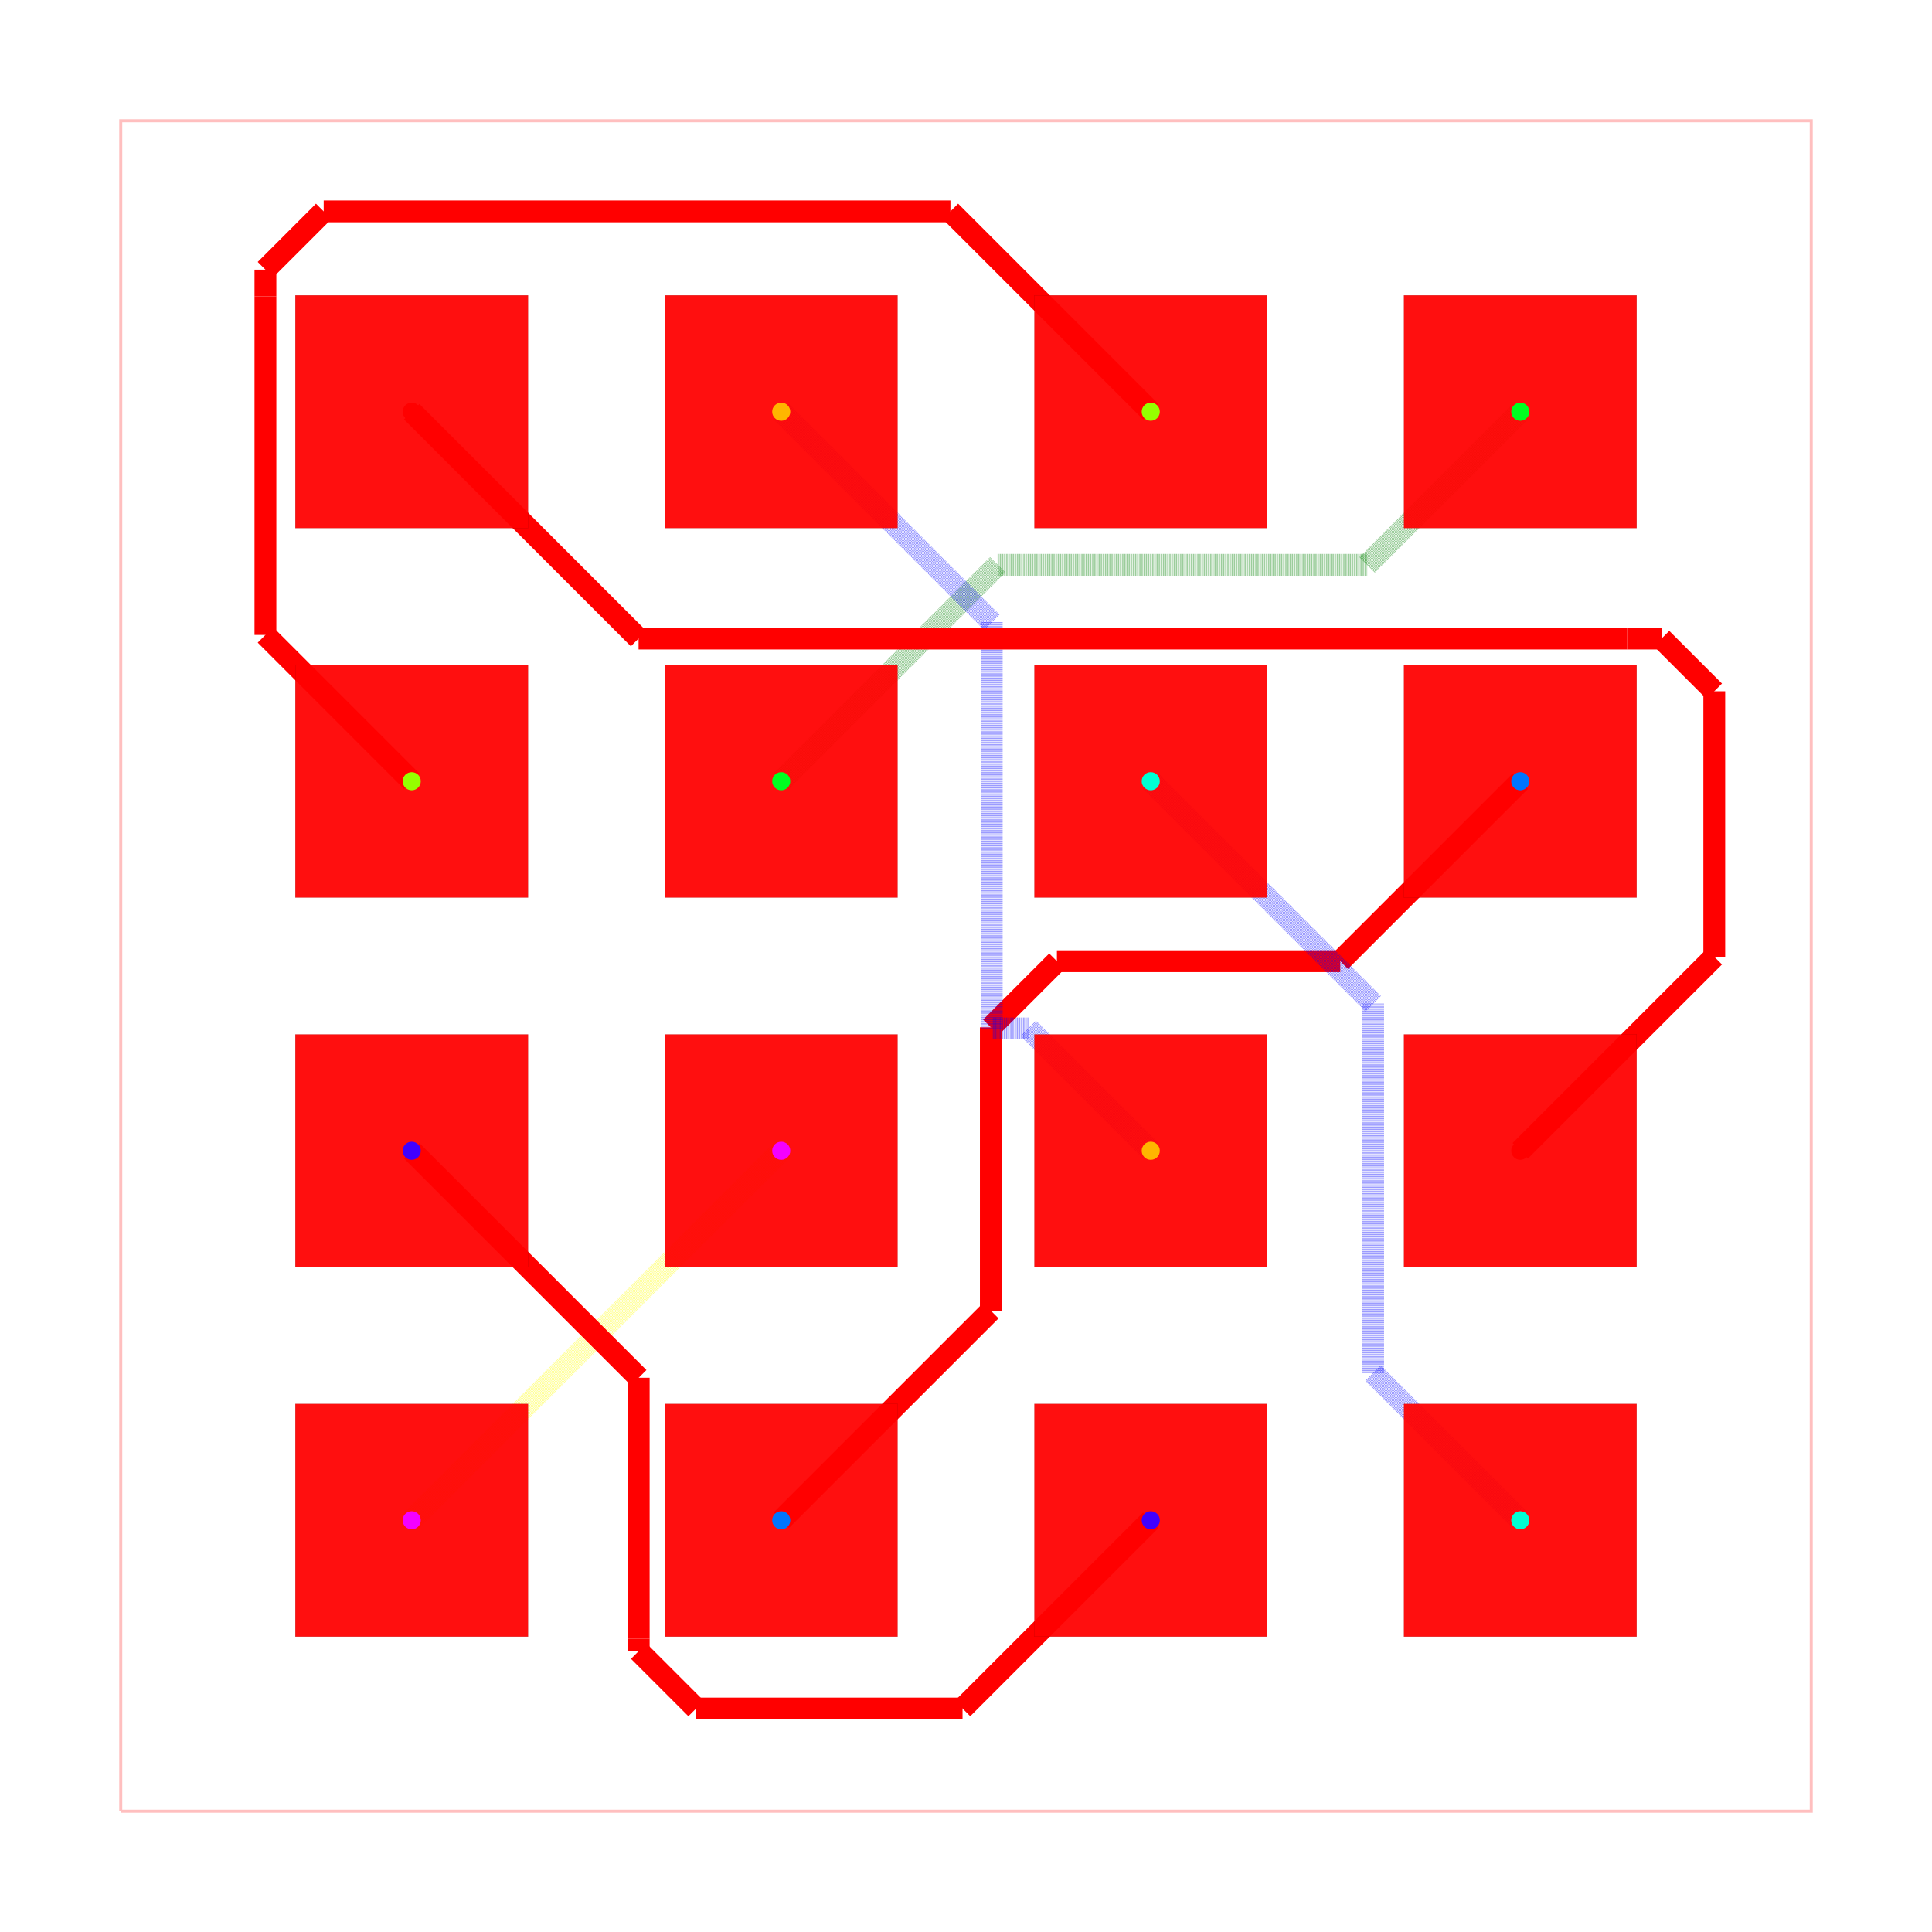
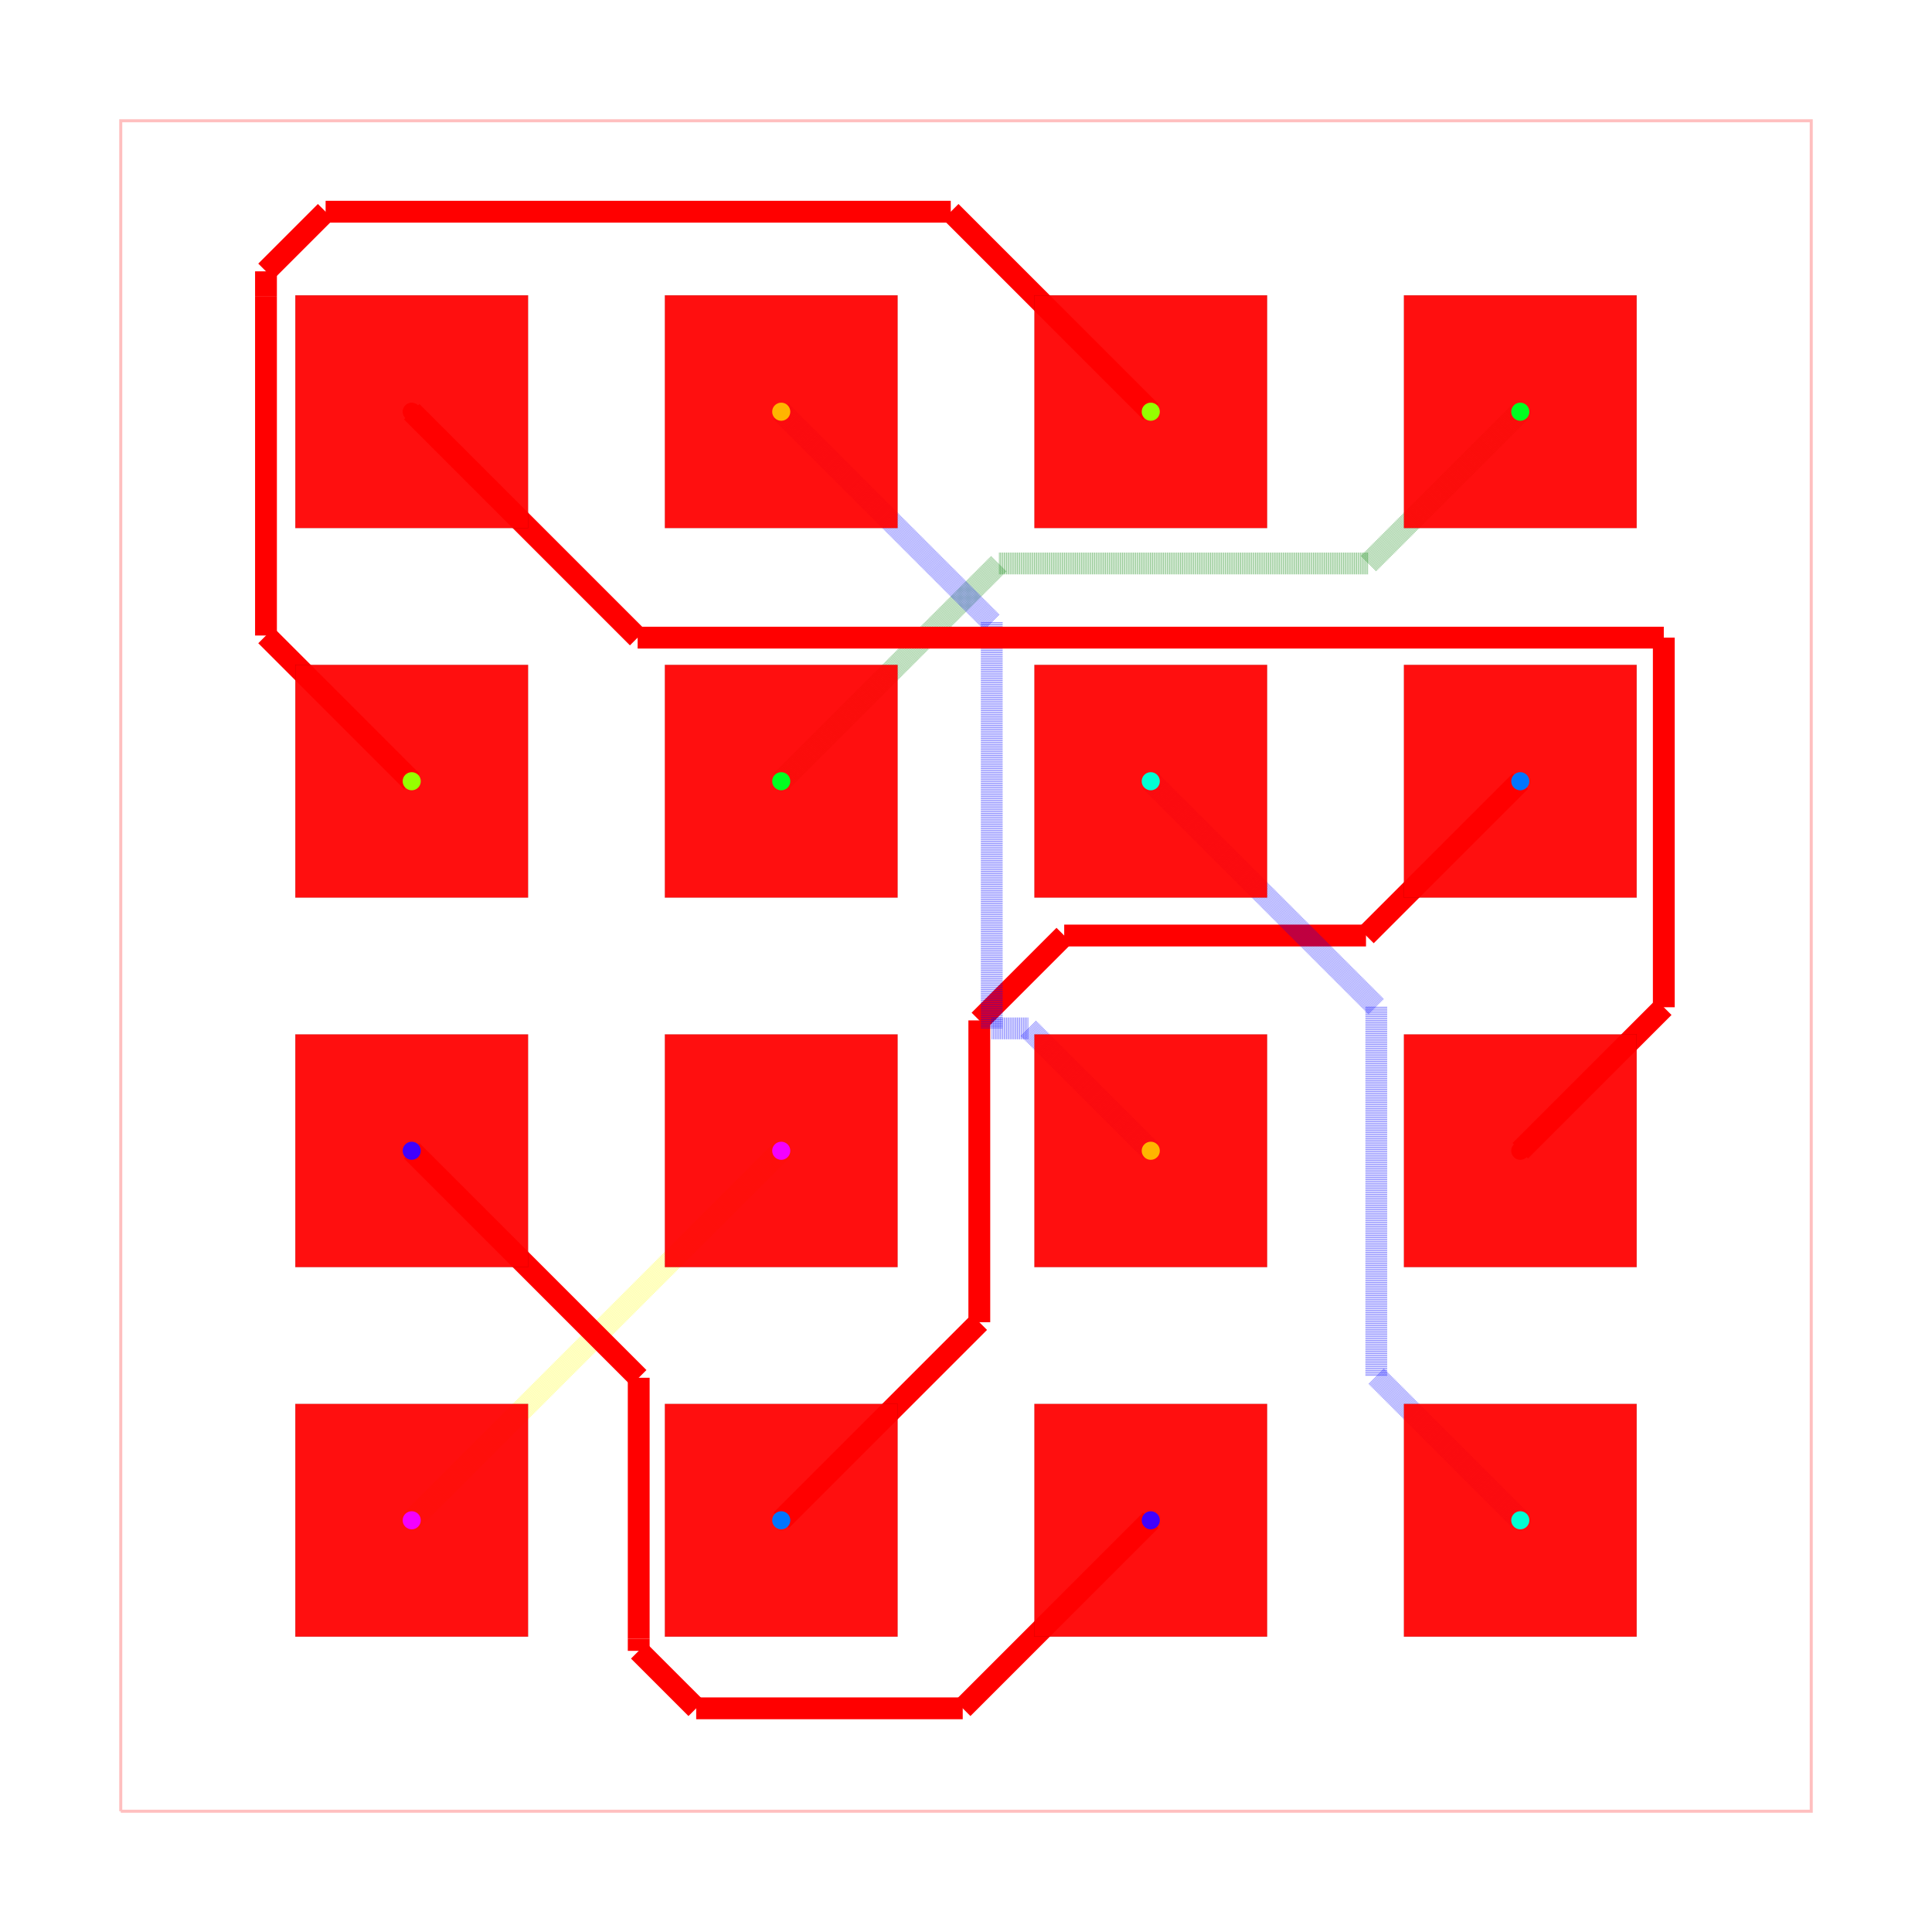
<svg xmlns="http://www.w3.org/2000/svg" width="640" height="640" viewBox="0 0 640 640">
  <rect width="100%" height="100%" fill="white" />
  <g>
    <polyline data-points="-5.8100000000000005,-5.8100000000000005 5.8100000000000005,-5.8100000000000005 5.8100000000000005,5.8100000000000005 -5.8100000000000005,5.8100000000000005 -5.8100000000000005,-5.8100000000000005" data-type="line" data-label="" points="40,600 600,600 600,40 40,40 40,600" fill="none" stroke="rgba(255,0,0,0.25)" stroke-width="1px" />
  </g>
  <g>
    <polyline data-points="-1.27,-1.27 -1.4467717741737927,-1.4467717741737927" data-type="line" data-label="" points="258.795,381.205 250.276,389.724" fill="none" stroke="rgba(255,255,0,0.5)" stroke-width="7.229" stroke-dasharray="0.2 0.2" />
  </g>
  <g>
    <polyline data-points="-1.4467717741737927,-1.4467717741737927 -3.81,-3.81" data-type="line" data-label="" points="250.276,389.724 136.386,503.614" fill="none" stroke="rgba(255,255,0,0.5)" stroke-width="7.229" stroke-dasharray="0.2 0.2" />
  </g>
  <g>
-     <polyline data-points="-3.81,-1.27 -2.2496536830511284,-2.8303463169488716" data-type="line" data-label="" points="136.386,381.205 211.583,456.402" fill="none" stroke="red" stroke-width="7.229" />
-   </g>
-   <g>
-     <polyline data-points="-2.2496536830511284,-2.8303463169488716 -2.2496536830511284,-4.623497014358567" data-type="line" data-label="" points="211.583,456.402 211.583,542.819" fill="none" stroke="red" stroke-width="7.229" />
-   </g>
-   <g>
-     <polyline data-points="-2.2496536830511284,-4.623497014358567 -2.2496536830511284,-4.709284890548082" data-type="line" data-label="" points="211.583,542.819 211.583,546.953" fill="none" stroke="red" stroke-width="7.229" />
-   </g>
-   <g>
-     <polyline data-points="-2.2496536830511284,-4.709284890548082 -1.855145167940491,-5.1037934056587195" data-type="line" data-label="" points="211.583,546.953 230.595,565.966" fill="none" stroke="red" stroke-width="7.229" />
-   </g>
-   <g>
-     <polyline data-points="-1.855145167940491,-5.1037934056587195 -0.023793405658719458,-5.1037934056587195" data-type="line" data-label="" points="230.595,565.966 318.853,565.966" fill="none" stroke="red" stroke-width="7.229" />
-   </g>
-   <g>
-     <polyline data-points="-0.023793405658719458,-5.1037934056587195 1.27,-3.81" data-type="line" data-label="" points="318.853,565.966 381.205,503.614" fill="none" stroke="red" stroke-width="7.229" />
-   </g>
-   <g>
-     <polyline data-points="-1.27,-3.81 0.1707267203754581,-2.369273279624542" data-type="line" data-label="" points="258.795,503.614 328.228,434.182" fill="none" stroke="red" stroke-width="7.229" />
-   </g>
-   <g>
-     <polyline data-points="0.1707267203754581,-2.369273279624542 0.17072672037545822,-0.42136468707751623" data-type="line" data-label="" points="328.228,434.182 328.228,340.307" fill="none" stroke="red" stroke-width="7.229" />
-   </g>
-   <g>
-     <polyline data-points="0.17072672037545822,-0.42136468707751623 0.6249549555817497,0.032863548128775344" data-type="line" data-label="" points="328.228,340.307 350.118,318.416" fill="none" stroke="red" stroke-width="7.229" />
-   </g>
-   <g>
-     <polyline data-points="0.6249549555817497,0.032863548128775344 2.5728635481287756,0.032863548128775344" data-type="line" data-label="" points="350.118,318.416 443.993,318.416" fill="none" stroke="red" stroke-width="7.229" />
-   </g>
-   <g>
-     <polyline data-points="2.5728635481287756,0.032863548128775344 3.81,1.27" data-type="line" data-label="" points="443.993,318.416 503.614,258.795" fill="none" stroke="red" stroke-width="7.229" />
-   </g>
-   <g>
-     <polyline data-points="1.27,1.27 2.7986633729603763,-0.2586633729603762" data-type="line" data-label="" points="381.205,258.795 454.875,332.466" fill="none" stroke="rgba(0,0,255,0.5)" stroke-width="7.229" stroke-dasharray="0.2 0.2" />
-   </g>
-   <g>
-     <polyline data-points="2.7986633729603763,-0.2586633729603762 2.7986633729603763,-2.7292302565752085" data-type="line" data-label="" points="454.875,332.466 454.875,451.529" fill="none" stroke="rgba(0,0,255,0.5)" stroke-width="7.229" stroke-dasharray="0.2 0.2" />
-   </g>
-   <g>
-     <polyline data-points="2.7986633729603763,-2.7292302565752085 2.7986633729603763,-2.7986633729603763" data-type="line" data-label="" points="454.875,451.529 454.875,454.875" fill="none" stroke="rgba(0,0,255,0.5)" stroke-width="7.229" stroke-dasharray="0.2 0.2" />
-   </g>
-   <g>
-     <polyline data-points="2.7986633729603763,-2.7986633729603763 3.81,-3.81" data-type="line" data-label="" points="454.875,454.875 503.614,503.614" fill="none" stroke="rgba(0,0,255,0.5)" stroke-width="7.229" stroke-dasharray="0.2 0.2" />
-   </g>
-   <g>
-     <polyline data-points="-1.27,1.27 0.2175209723231828,2.757520972323183" data-type="line" data-label="" points="258.795,258.795 330.483,187.107" fill="none" stroke="rgba(0,128,0,0.5)" stroke-width="7.229" stroke-dasharray="0.2 0.2" />
-   </g>
-   <g>
-     <polyline data-points="0.2175209723231828,2.757520972323183 2.7462713572479798,2.757520972323183" data-type="line" data-label="" points="330.483,187.107 452.35,187.107" fill="none" stroke="rgba(0,128,0,0.5)" stroke-width="7.229" stroke-dasharray="0.2 0.2" />
-   </g>
-   <g>
-     <polyline data-points="2.7462713572479798,2.757520972323183 2.757520972323183,2.757520972323183" data-type="line" data-label="" points="452.35,187.107 452.893,187.107" fill="none" stroke="rgba(0,128,0,0.5)" stroke-width="7.229" stroke-dasharray="0.2 0.2" />
-   </g>
-   <g>
-     <polyline data-points="2.757520972323183,2.757520972323183 3.81,3.81" data-type="line" data-label="" points="452.893,187.107 503.614,136.386" fill="none" stroke="rgba(0,128,0,0.5)" stroke-width="7.229" stroke-dasharray="0.2 0.2" />
-   </g>
-   <g>
-     <polyline data-points="-3.81,1.27 -4.815604362675274,2.275604362675274" data-type="line" data-label="" points="136.386,258.795 87.923,210.332" fill="none" stroke="red" stroke-width="7.229" />
-   </g>
-   <g>
-     <polyline data-points="-4.815604362675274,2.275604362675274 -4.815604362675274,4.6032759393247815" data-type="line" data-label="" points="87.923,210.332 87.923,98.155" fill="none" stroke="red" stroke-width="7.229" />
-   </g>
-   <g>
-     <polyline data-points="-4.815604362675274,4.6032759393247815 -4.815604362675274,4.7864572001865335" data-type="line" data-label="" points="87.923,98.155 87.923,89.327" fill="none" stroke="red" stroke-width="7.229" />
-   </g>
-   <g>
-     <polyline data-points="-4.815604362675274,4.7864572001865335 -4.415082012219567,5.186979550642241" data-type="line" data-label="" points="87.923,89.327 107.225,70.025" fill="none" stroke="red" stroke-width="7.229" />
-   </g>
-   <g>
-     <polyline data-points="-4.415082012219567,5.186979550642241 -0.10697955064224107,5.186979550642241" data-type="line" data-label="" points="107.225,70.025 314.844,70.025" fill="none" stroke="red" stroke-width="7.229" />
-   </g>
-   <g>
-     <polyline data-points="-0.10697955064224107,5.186979550642241 1.27,3.81" data-type="line" data-label="" points="314.844,70.025 381.205,136.386" fill="none" stroke="red" stroke-width="7.229" />
+     <polyline data-points="-3.81,-1.27 -2.249653683051128,-2.830346316948872" data-type="line" data-label="" points="136.386,381.205 211.583,456.402" fill="none" stroke="red" stroke-width="7.229" />
+   </g>
+   <g>
+     <polyline data-points="-2.249653683051128,-2.830346316948872 -2.249653683051128,-4.623495986542081" data-type="line" data-label="" points="211.583,456.402 211.583,542.819" fill="none" stroke="red" stroke-width="7.229" />
+   </g>
+   <g>
+     <polyline data-points="-2.249653683051128,-4.623495986542081 -2.249653683051128,-4.707506847744985" data-type="line" data-label="" points="211.583,542.819 211.583,546.868" fill="none" stroke="red" stroke-width="7.229" />
+   </g>
+   <g>
+     <polyline data-points="-2.249653683051128,-4.707506847744985 -1.8546240198644262,-5.102536510931687" data-type="line" data-label="" points="211.583,546.868 230.621,565.905" fill="none" stroke="red" stroke-width="7.229" />
+   </g>
+   <g>
+     <polyline data-points="-1.8546240198644262,-5.102536510931687 -0.02253651093168685,-5.102536510931687" data-type="line" data-label="" points="230.621,565.905 318.914,565.905" fill="none" stroke="red" stroke-width="7.229" />
+   </g>
+   <g>
+     <polyline data-points="-0.02253651093168685,-5.102536510931687 1.27,-3.81" data-type="line" data-label="" points="318.914,565.905 381.205,503.614" fill="none" stroke="red" stroke-width="7.229" />
+   </g>
+   <g>
+     <polyline data-points="-1.27,-3.81 0.0915189664775633,-2.4484810335224365" data-type="line" data-label="" points="258.795,503.614 324.411,437.999" fill="none" stroke="red" stroke-width="7.229" />
+   </g>
+   <g>
+     <polyline data-points="0.0915189664775633,-2.4484810335224365 0.09151896647756336,-0.37405282968050146" data-type="line" data-label="" points="324.411,437.999 324.411,338.027" fill="none" stroke="red" stroke-width="7.229" />
+   </g>
+   <g>
+     <polyline data-points="0.09151896647756336,-0.37405282968050146 0.6750623164645468,0.20949052030648208" data-type="line" data-label="" points="324.411,338.027 352.533,309.904" fill="none" stroke="red" stroke-width="7.229" />
+   </g>
+   <g>
+     <polyline data-points="0.6750623164645468,0.20949052030648208 2.749490520306482,0.20949052030648208" data-type="line" data-label="" points="352.533,309.904 452.506,309.904" fill="none" stroke="red" stroke-width="7.229" />
+   </g>
+   <g>
+     <polyline data-points="2.749490520306482,0.20949052030648208 3.81,1.27" data-type="line" data-label="" points="452.506,309.904 503.614,258.795" fill="none" stroke="red" stroke-width="7.229" />
+   </g>
+   <g>
+     <polyline data-points="1.27,1.27 2.820323270860121,-0.2803232708601211" data-type="line" data-label="" points="381.205,258.795 455.919,333.51" fill="none" stroke="rgba(0,0,255,0.5)" stroke-width="7.229" stroke-dasharray="0.2 0.2" />
+   </g>
+   <g>
+     <polyline data-points="2.820323270860121,-0.2803232708601211 2.820323270860121,-2.7202725894118633" data-type="line" data-label="" points="455.919,333.51 455.919,451.097" fill="none" stroke="rgba(0,0,255,0.5)" stroke-width="7.229" stroke-dasharray="0.2 0.2" />
+   </g>
+   <g>
+     <polyline data-points="2.820323270860121,-2.7202725894118633 2.820323270860121,-2.820323270860121" data-type="line" data-label="" points="455.919,451.097 455.919,455.919" fill="none" stroke="rgba(0,0,255,0.5)" stroke-width="7.229" stroke-dasharray="0.2 0.2" />
+   </g>
+   <g>
+     <polyline data-points="2.820323270860121,-2.820323270860121 3.81,-3.81" data-type="line" data-label="" points="455.919,455.919 503.614,503.614" fill="none" stroke="rgba(0,0,255,0.5)" stroke-width="7.229" stroke-dasharray="0.2 0.2" />
+   </g>
+   <g>
+     <polyline data-points="-1.27,1.27 0.22692352279106265,2.7669235227910627" data-type="line" data-label="" points="258.795,258.795 330.936,186.654" fill="none" stroke="rgba(0,128,0,0.5)" stroke-width="7.229" stroke-dasharray="0.2 0.2" />
+   </g>
+   <g>
+     <polyline data-points="0.22692352279106265,2.7669235227910627 2.74239951074638,2.7669235227910627" data-type="line" data-label="" points="330.936,186.654 452.164,186.654" fill="none" stroke="rgba(0,128,0,0.5)" stroke-width="7.229" stroke-dasharray="0.2 0.2" />
+   </g>
+   <g>
+     <polyline data-points="2.74239951074638,2.7669235227910627 2.7669235227910627,2.7669235227910627" data-type="line" data-label="" points="452.164,186.654 453.346,186.654" fill="none" stroke="rgba(0,128,0,0.5)" stroke-width="7.229" stroke-dasharray="0.2 0.2" />
+   </g>
+   <g>
+     <polyline data-points="2.7669235227910627,2.7669235227910627 3.81,3.81" data-type="line" data-label="" points="453.346,186.654 503.614,136.386" fill="none" stroke="rgba(0,128,0,0.5)" stroke-width="7.229" stroke-dasharray="0.2 0.2" />
+   </g>
+   <g>
+     <polyline data-points="-3.81,1.27 -4.811673297806602,2.2716732978066023" data-type="line" data-label="" points="136.386,258.795 88.112,210.522" fill="none" stroke="red" stroke-width="7.229" />
+   </g>
+   <g>
+     <polyline data-points="-4.811673297806602,2.2716732978066023 -4.811673297806602,4.604905042376085" data-type="line" data-label="" points="88.112,210.522 88.112,98.077" fill="none" stroke="red" stroke-width="7.229" />
+   </g>
+   <g>
+     <polyline data-points="-4.811673297806602,4.604905042376085 -4.811673297806602,4.774914151671849" data-type="line" data-label="" points="88.112,98.077 88.112,89.884" fill="none" stroke="red" stroke-width="7.229" />
+   </g>
+   <g>
+     <polyline data-points="-4.811673297806602,4.774914151671849 -4.401836616478326,5.184750833000126" data-type="line" data-label="" points="88.112,89.884 107.863,70.132" fill="none" stroke="red" stroke-width="7.229" />
+   </g>
+   <g>
+     <polyline data-points="-4.401836616478326,5.184750833000126 -0.10475083300012589,5.184750833000126" data-type="line" data-label="" points="107.863,70.132 314.952,70.132" fill="none" stroke="red" stroke-width="7.229" />
+   </g>
+   <g>
+     <polyline data-points="-0.10475083300012589,5.184750833000126 1.27,3.81" data-type="line" data-label="" points="314.952,70.132 381.205,136.386" fill="none" stroke="red" stroke-width="7.229" />
  </g>
  <g>
    <polyline data-points="-1.27,3.81 0.1769865755848583,2.3630134244151417" data-type="line" data-label="" points="258.795,136.386 328.529,206.12" fill="none" stroke="rgba(0,0,255,0.5)" stroke-width="7.229" stroke-dasharray="0.2 0.2" />
  </g>
  <g>
    <polyline data-points="0.1769865755848583,2.3630134244151417 0.17698657558485834,-0.4289013916960145" data-type="line" data-label="" points="328.529,206.12 328.529,340.67" fill="none" stroke="rgba(0,0,255,0.5)" stroke-width="7.229" stroke-dasharray="0.2 0.2" />
  </g>
  <g>
    <polyline data-points="0.17698657558485834,-0.4289013916960145 0.4289013916960145,-0.4289013916960145" data-type="line" data-label="" points="328.529,340.67 340.67,340.67" fill="none" stroke="rgba(0,0,255,0.5)" stroke-width="7.229" stroke-dasharray="0.2 0.2" />
  </g>
  <g>
    <polyline data-points="0.4289013916960145,-0.4289013916960145 1.27,-1.27" data-type="line" data-label="" points="340.67,340.67 381.205,381.205" fill="none" stroke="rgba(0,0,255,0.5)" stroke-width="7.229" stroke-dasharray="0.2 0.2" />
  </g>
  <g>
-     <polyline data-points="-3.81,3.81 -2.2505906049635795,2.2505906049635795" data-type="line" data-label="" points="136.386,136.386 211.538,211.538" fill="none" stroke="red" stroke-width="7.229" />
-   </g>
-   <g>
-     <polyline data-points="-2.2505906049635795,2.2505906049635795 4.543816528635181,2.2505906049635795" data-type="line" data-label="" points="211.538,211.538 538.979,211.538" fill="none" stroke="red" stroke-width="7.229" />
-   </g>
-   <g>
-     <polyline data-points="4.543816528635181,2.2505906049635795 4.7811355521531675,2.2505906049635795" data-type="line" data-label="" points="538.979,211.538 550.416,211.538" fill="none" stroke="red" stroke-width="7.229" />
-   </g>
-   <g>
-     <polyline data-points="4.7811355521531675,2.2505906049635795 5.143444681166629,1.8882814759501185" data-type="line" data-label="" points="550.416,211.538 567.877,228.998" fill="none" stroke="red" stroke-width="7.229" />
-   </g>
-   <g>
-     <polyline data-points="5.143444681166629,1.8882814759501185 5.143444681166629,0.06344468116662849" data-type="line" data-label="" points="567.877,228.998 567.877,316.942" fill="none" stroke="red" stroke-width="7.229" />
-   </g>
-   <g>
-     <polyline data-points="5.143444681166629,0.06344468116662849 3.81,-1.27" data-type="line" data-label="" points="567.877,316.942 503.614,381.205" fill="none" stroke="red" stroke-width="7.229" />
+     <polyline data-points="-3.81,3.81 -2.2570506642556607,2.2570506642556607" data-type="line" data-label="" points="136.386,136.386 211.226,211.226" fill="none" stroke="red" stroke-width="7.229" />
+   </g>
+   <g>
+     <polyline data-points="-2.2570506642556607,2.2570506642556607 4.796452046399521,2.2570506642556607" data-type="line" data-label="" points="211.226,211.226 551.154,211.226" fill="none" stroke="red" stroke-width="7.229" />
+   </g>
+   <g>
+     <polyline data-points="4.796452046399521,2.2570506642556607 4.796452046399521,-0.283547953600479" data-type="line" data-label="" points="551.154,211.226 551.154,333.665" fill="none" stroke="red" stroke-width="7.229" />
+   </g>
+   <g>
+     <polyline data-points="4.796452046399521,-0.283547953600479 3.81,-1.27" data-type="line" data-label="" points="551.154,333.665 503.614,381.205" fill="none" stroke="red" stroke-width="7.229" />
  </g>
  <g>
    <rect data-type="rect" data-label="top source_net_0 inner1 source_net_0 inner2 source_net_0 bottom source_net_0" data-x="-3.81" data-y="3.81" x="97.831" y="97.831" width="77.108" height="77.108" fill="rgba(255,0,0,0.938)" stroke="black" stroke-width="0.021" />
  </g>
  <g>
    <rect data-type="rect" data-label="top source_net_1 inner1 source_net_1 inner2 source_net_1 bottom source_net_1" data-x="-1.27" data-y="3.81" x="220.241" y="97.831" width="77.108" height="77.108" fill="rgba(255,0,0,0.938)" stroke="black" stroke-width="0.021" />
  </g>
  <g>
    <rect data-type="rect" data-label="top source_net_2 inner1 source_net_2 inner2 source_net_2 bottom source_net_2" data-x="1.27" data-y="3.81" x="342.651" y="97.831" width="77.108" height="77.108" fill="rgba(255,0,0,0.938)" stroke="black" stroke-width="0.021" />
  </g>
  <g>
    <rect data-type="rect" data-label="top source_net_3 inner1 source_net_3 inner2 source_net_3 bottom source_net_3" data-x="3.81" data-y="3.81" x="465.06" y="97.831" width="77.108" height="77.108" fill="rgba(255,0,0,0.938)" stroke="black" stroke-width="0.021" />
  </g>
  <g>
    <rect data-type="rect" data-label="top source_net_2 inner1 source_net_2 inner2 source_net_2 bottom source_net_2" data-x="-3.81" data-y="1.27" x="97.831" y="220.241" width="77.108" height="77.108" fill="rgba(255,0,0,0.938)" stroke="black" stroke-width="0.021" />
  </g>
  <g>
    <rect data-type="rect" data-label="top source_net_3 inner1 source_net_3 inner2 source_net_3 bottom source_net_3" data-x="-1.27" data-y="1.27" x="220.241" y="220.241" width="77.108" height="77.108" fill="rgba(255,0,0,0.938)" stroke="black" stroke-width="0.021" />
  </g>
  <g>
    <rect data-type="rect" data-label="top source_net_4 inner1 source_net_4 inner2 source_net_4 bottom source_net_4" data-x="1.27" data-y="1.27" x="342.651" y="220.241" width="77.108" height="77.108" fill="rgba(255,0,0,0.938)" stroke="black" stroke-width="0.021" />
  </g>
  <g>
    <rect data-type="rect" data-label="top source_net_5 inner1 source_net_5 inner2 source_net_5 bottom source_net_5" data-x="3.81" data-y="1.27" x="465.06" y="220.241" width="77.108" height="77.108" fill="rgba(255,0,0,0.938)" stroke="black" stroke-width="0.021" />
  </g>
  <g>
    <rect data-type="rect" data-label="top source_net_6 inner1 source_net_6 inner2 source_net_6 bottom source_net_6" data-x="-3.81" data-y="-1.27" x="97.831" y="342.651" width="77.108" height="77.108" fill="rgba(255,0,0,0.938)" stroke="black" stroke-width="0.021" />
  </g>
  <g>
    <rect data-type="rect" data-label="top source_net_7 inner1 source_net_7 inner2 source_net_7 bottom source_net_7" data-x="-1.27" data-y="-1.27" x="220.241" y="342.651" width="77.108" height="77.108" fill="rgba(255,0,0,0.938)" stroke="black" stroke-width="0.021" />
  </g>
  <g>
    <rect data-type="rect" data-label="top source_net_1 inner1 source_net_1 inner2 source_net_1 bottom source_net_1" data-x="1.27" data-y="-1.27" x="342.651" y="342.651" width="77.108" height="77.108" fill="rgba(255,0,0,0.938)" stroke="black" stroke-width="0.021" />
  </g>
  <g>
    <rect data-type="rect" data-label="top source_net_0 inner1 source_net_0 inner2 source_net_0 bottom source_net_0" data-x="3.81" data-y="-1.27" x="465.06" y="342.651" width="77.108" height="77.108" fill="rgba(255,0,0,0.938)" stroke="black" stroke-width="0.021" />
  </g>
  <g>
    <rect data-type="rect" data-label="top source_net_7 inner1 source_net_7 inner2 source_net_7 bottom source_net_7" data-x="-3.81" data-y="-3.81" x="97.831" y="465.06" width="77.108" height="77.108" fill="rgba(255,0,0,0.938)" stroke="black" stroke-width="0.021" />
  </g>
  <g>
    <rect data-type="rect" data-label="top source_net_5 inner1 source_net_5 inner2 source_net_5 bottom source_net_5" data-x="-1.27" data-y="-3.81" x="220.241" y="465.06" width="77.108" height="77.108" fill="rgba(255,0,0,0.938)" stroke="black" stroke-width="0.021" />
  </g>
  <g>
    <rect data-type="rect" data-label="top source_net_6 inner1 source_net_6 inner2 source_net_6 bottom source_net_6" data-x="1.27" data-y="-3.81" x="342.651" y="465.06" width="77.108" height="77.108" fill="rgba(255,0,0,0.938)" stroke="black" stroke-width="0.021" />
  </g>
  <g>
    <rect data-type="rect" data-label="top source_net_4 inner1 source_net_4 inner2 source_net_4 bottom source_net_4" data-x="3.81" data-y="-3.81" x="465.06" y="465.06" width="77.108" height="77.108" fill="rgba(255,0,0,0.938)" stroke="black" stroke-width="0.021" />
  </g>
  <g>
    <circle data-type="point" data-label="source_net_0 source_net_0 top,inner1,inner2,bottom" data-x="-3.81" data-y="3.81" cx="136.386" cy="136.386" r="3" fill="hsl(0, 100%, 50%)" />
  </g>
  <g>
    <circle data-type="point" data-label="source_net_0 source_net_0 top,inner1,inner2,bottom" data-x="3.81" data-y="-1.27" cx="503.614" cy="381.205" r="3" fill="hsl(0, 100%, 50%)" />
  </g>
  <g>
    <circle data-type="point" data-label="source_net_1 source_net_1 top,inner1,inner2,bottom" data-x="-1.27" data-y="3.81" cx="258.795" cy="136.386" r="3" fill="hsl(42.5, 100%, 50%)" />
  </g>
  <g>
    <circle data-type="point" data-label="source_net_1 source_net_1 top,inner1,inner2,bottom" data-x="1.27" data-y="-1.27" cx="381.205" cy="381.205" r="3" fill="hsl(42.5, 100%, 50%)" />
  </g>
  <g>
    <circle data-type="point" data-label="source_net_2 source_net_2 top,inner1,inner2,bottom" data-x="1.27" data-y="3.81" cx="381.205" cy="136.386" r="3" fill="hsl(85, 100%, 50%)" />
  </g>
  <g>
    <circle data-type="point" data-label="source_net_2 source_net_2 top,inner1,inner2,bottom" data-x="-3.81" data-y="1.27" cx="136.386" cy="258.795" r="3" fill="hsl(85, 100%, 50%)" />
  </g>
  <g>
    <circle data-type="point" data-label="source_net_3 source_net_3 top,inner1,inner2,bottom" data-x="3.81" data-y="3.81" cx="503.614" cy="136.386" r="3" fill="hsl(127.5, 100%, 50%)" />
  </g>
  <g>
    <circle data-type="point" data-label="source_net_3 source_net_3 top,inner1,inner2,bottom" data-x="-1.27" data-y="1.27" cx="258.795" cy="258.795" r="3" fill="hsl(127.5, 100%, 50%)" />
  </g>
  <g>
    <circle data-type="point" data-label="source_net_4 source_net_4 top,inner1,inner2,bottom" data-x="1.27" data-y="1.27" cx="381.205" cy="258.795" r="3" fill="hsl(170, 100%, 50%)" />
  </g>
  <g>
    <circle data-type="point" data-label="source_net_4 source_net_4 top,inner1,inner2,bottom" data-x="3.81" data-y="-3.81" cx="503.614" cy="503.614" r="3" fill="hsl(170, 100%, 50%)" />
  </g>
  <g>
    <circle data-type="point" data-label="source_net_5 source_net_5 top,inner1,inner2,bottom" data-x="3.81" data-y="1.27" cx="503.614" cy="258.795" r="3" fill="hsl(212.5, 100%, 50%)" />
  </g>
  <g>
    <circle data-type="point" data-label="source_net_5 source_net_5 top,inner1,inner2,bottom" data-x="-1.27" data-y="-3.81" cx="258.795" cy="503.614" r="3" fill="hsl(212.5, 100%, 50%)" />
  </g>
  <g>
    <circle data-type="point" data-label="source_net_6 source_net_6 top,inner1,inner2,bottom" data-x="-3.81" data-y="-1.27" cx="136.386" cy="381.205" r="3" fill="hsl(255, 100%, 50%)" />
  </g>
  <g>
    <circle data-type="point" data-label="source_net_6 source_net_6 top,inner1,inner2,bottom" data-x="1.27" data-y="-3.81" cx="381.205" cy="503.614" r="3" fill="hsl(255, 100%, 50%)" />
  </g>
  <g>
    <circle data-type="point" data-label="source_net_7 source_net_7 top,inner1,inner2,bottom" data-x="-1.27" data-y="-1.27" cx="258.795" cy="381.205" r="3" fill="hsl(297.5, 100%, 50%)" />
  </g>
  <g>
    <circle data-type="point" data-label="source_net_7 source_net_7 top,inner1,inner2,bottom" data-x="-3.81" data-y="-3.81" cx="136.386" cy="503.614" r="3" fill="hsl(297.5, 100%, 50%)" />
  </g>
  <g id="crosshair" style="display: none">
    <line id="crosshair-h" y1="0" y2="640" stroke="#666" stroke-width="0.5" />
    <line id="crosshair-v" x1="0" x2="640" stroke="#666" stroke-width="0.5" />
    <text id="coordinates" font-family="monospace" font-size="12" fill="#666" />
  </g>
</svg>
